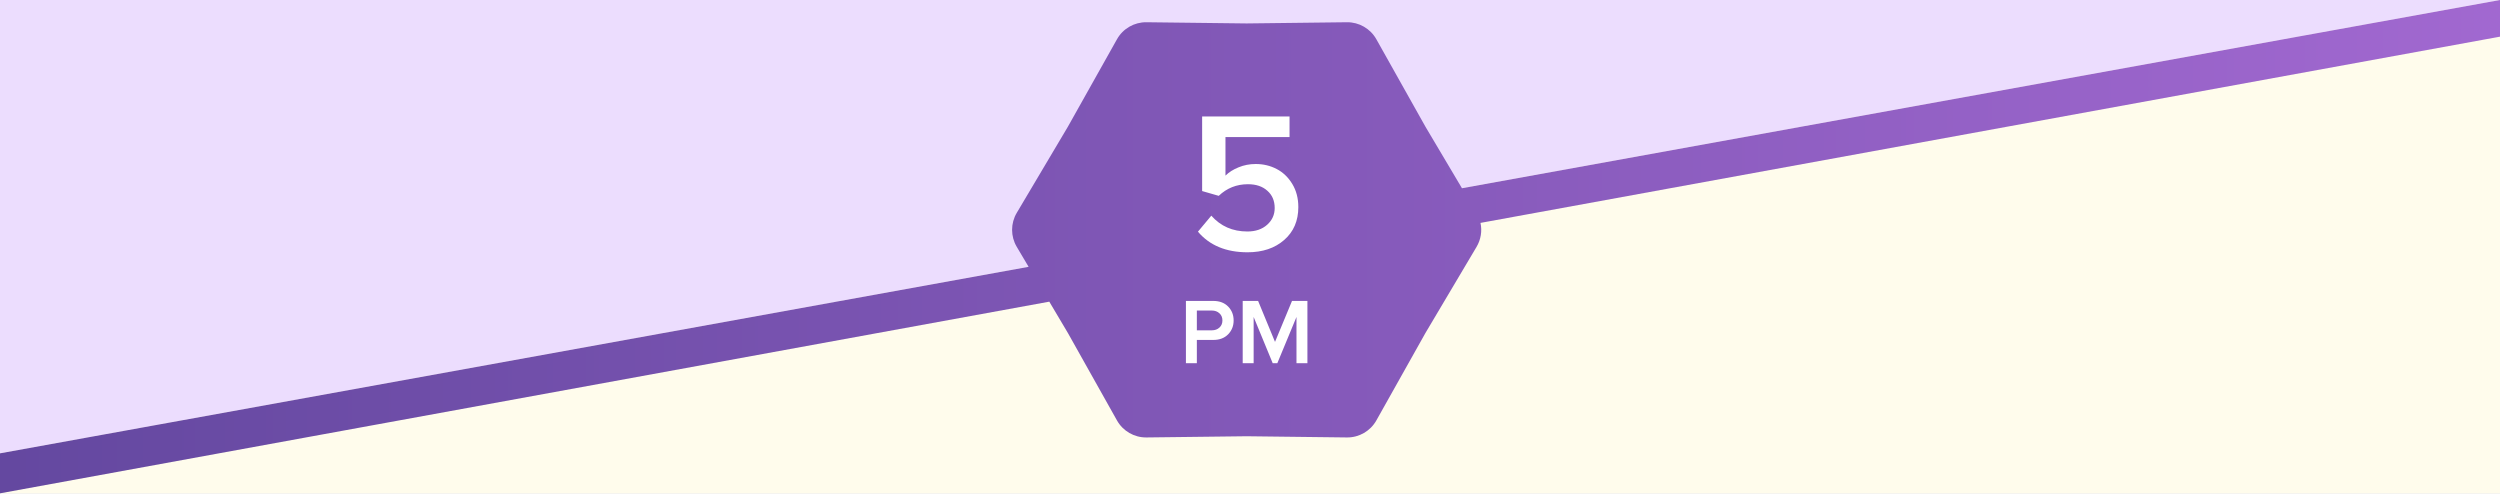
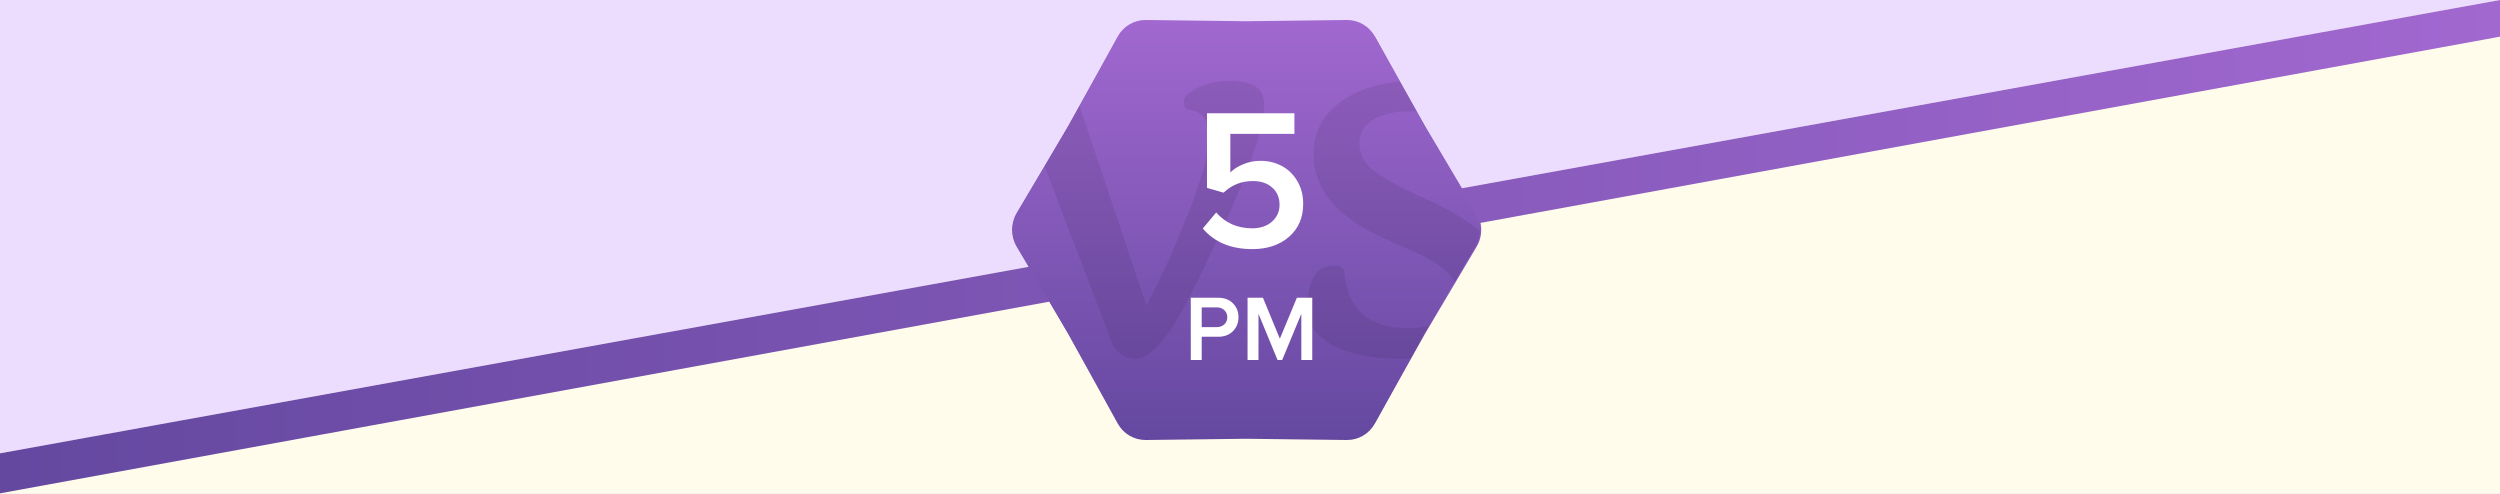
<svg xmlns="http://www.w3.org/2000/svg" width="375" height="74" viewBox="0 0 375 74" fill="none">
  <path d="M0 0H375V5.5L0 74V0Z" fill="#ECDDFE" />
-   <path d="M375 74L0 74L-5.24534e-07 68L375 0L375 74Z" fill="#FFFCEC" />
-   <path fill-rule="evenodd" clip-rule="evenodd" d="M154.291 40.022L0 68V74L157.394 45.249L160.188 49.957L167.547 63.066C168.443 64.661 170.138 65.64 171.967 65.618L187 65.437L202.033 65.618C203.862 65.64 205.557 64.661 206.453 63.066L213.812 49.957L221.485 37.029C222.137 35.931 222.334 34.645 222.076 33.434L375 5.5L375 0L219.295 28.235L213.812 18.997L206.453 5.888C205.557 4.293 203.862 3.314 202.033 3.336L187 3.517L171.967 3.336C170.138 3.314 168.443 4.293 167.547 5.888L160.188 18.997L152.515 31.925C151.581 33.498 151.581 35.456 152.515 37.029L154.291 40.022Z" fill="url(#paint0_linear)" />
-   <path d="M179.69 34.752L181.697 32.35C183.094 33.932 184.896 34.723 187.103 34.723C188.333 34.723 189.324 34.386 190.076 33.712C190.828 33.038 191.204 32.203 191.204 31.207C191.204 30.123 190.838 29.259 190.105 28.615C189.383 27.96 188.411 27.633 187.19 27.633C185.491 27.633 184.031 28.214 182.811 29.376L180.32 28.659V17.467H193.431V20.558H183.821V26.344C184.329 25.836 184.983 25.421 185.784 25.099C186.585 24.767 187.444 24.601 188.362 24.601C189.495 24.601 190.54 24.85 191.497 25.348C192.454 25.846 193.235 26.593 193.841 27.589C194.446 28.585 194.749 29.743 194.749 31.061C194.749 33.121 194.041 34.767 192.625 35.998C191.219 37.228 189.388 37.843 187.132 37.843C183.919 37.843 181.438 36.813 179.69 34.752ZM177.888 54.477V45.139H181.989C182.933 45.139 183.678 45.422 184.225 45.987C184.771 46.547 185.045 47.24 185.045 48.065C185.045 48.89 184.769 49.585 184.218 50.15C183.671 50.71 182.928 50.991 181.989 50.991H179.528V54.477H177.888ZM179.528 49.548H181.771C182.235 49.548 182.616 49.411 182.912 49.138C183.213 48.865 183.363 48.507 183.363 48.065C183.363 47.623 183.213 47.265 182.912 46.992C182.616 46.718 182.235 46.581 181.771 46.581H179.528V49.548ZM186.405 54.477V45.139H188.716L191.252 51.285L193.802 45.139H196.112V54.477H194.472V47.545L191.601 54.477H190.903L188.046 47.545V54.477H186.405Z" fill="white" />
+   <path d="M375 74H5.24534e-07L0 68L375 0V74Z" fill="#FFFCEC" />
+   <path fill-rule="evenodd" clip-rule="evenodd" d="M154.291 40.022L0 68V74L157.394 45.249L160.188 49.957L167.547 63.066C168.443 64.661 170.138 65.64 171.967 65.618L187 65.437L202.033 65.618C203.862 65.64 205.557 64.661 206.453 63.066L213.812 49.957L221.485 37.029C222.137 35.931 222.334 34.645 222.076 33.434L375 5.5V0L219.295 28.235L213.812 18.997L206.453 5.888C205.557 4.293 203.862 3.314 202.033 3.336L187 3.517L171.967 3.336C170.138 3.314 168.443 4.293 167.547 5.888L160.188 18.997L152.515 31.925C151.581 33.498 151.581 35.456 152.515 37.029L154.291 40.022Z" fill="url(#paint0_linear)" />
+   <path d="M160.276 18.843L152.534 32.107C151.671 33.586 151.671 35.415 152.534 36.893L160.276 50.157L167.668 63.548C168.513 65.079 170.132 66.021 171.88 66L186.944 65.815L202.007 66C203.756 66.021 205.374 65.079 206.219 63.548L213.611 50.157L221.353 36.893C222.216 35.415 222.216 33.586 221.353 32.107L213.611 18.843L206.219 5.452C205.374 3.921 203.756 2.979 202.007 3L186.944 3.185L171.88 3C170.132 2.979 168.513 3.921 167.668 5.452L160.276 18.843Z" fill="url(#paint1_linear)" />
+   <mask id="mask0" mask-type="alpha" maskUnits="userSpaceOnUse" x="151" y="3" width="71" height="63">
+     <path d="M160.276 18.843L152.534 32.107C151.671 33.585 151.671 35.414 152.534 36.893L160.276 50.157L167.668 63.548C168.513 65.079 170.132 66.021 171.88 65.999L186.944 65.815L202.007 65.999C203.756 66.021 205.374 65.079 206.219 63.548L213.611 50.157L221.353 36.893C222.216 35.414 222.216 33.585 221.353 32.107L213.611 18.843L206.219 5.452C205.374 3.921 203.756 2.979 202.007 3L186.944 3.185L171.88 3C170.132 2.979 168.513 3.921 167.668 5.452L160.276 18.843Z" fill="url(#paint2_linear)" />
+   </mask>
+   <g mask="url(#mask0)">
+     <path d="M166.838 51.518C159.353 31.955 155.499 21.859 155.274 21.231C155.05 20.581 154.815 19.986 154.569 19.448C154.008 18.191 153.504 17.563 153.056 17.563C152.765 17.563 152.44 17.597 152.081 17.664C151.723 17.731 151.431 17.608 151.207 17.294C150.983 16.98 150.871 16.587 150.871 16.116C150.871 15.645 151.084 15.163 151.51 14.669C151.958 14.175 152.507 13.749 153.157 13.39C154.569 12.56 155.689 12.145 156.518 12.145C157.347 12.145 158.008 12.168 158.501 12.212C158.994 12.257 159.454 12.426 159.88 12.717C160.776 13.3 161.527 14.557 162.132 16.486L171.98 45.898C173.549 42.735 174.714 40.312 175.476 38.629L177.56 33.716C180.07 27.524 181.325 23.172 181.325 20.659V20.222C181.325 19.1 181.067 18.214 180.552 17.563C180.059 16.913 179.174 16.52 177.896 16.385C177.672 16.026 177.56 15.656 177.56 15.275C177.56 14.871 177.773 14.478 178.199 14.097C178.647 13.693 179.207 13.345 179.88 13.054C181.269 12.448 182.782 12.145 184.417 12.145C186.076 12.145 187.353 12.403 188.249 12.919C189.168 13.413 189.627 14.4 189.627 15.88C189.627 19.021 187.499 25.269 183.241 34.625L180.182 41.052C178.076 45.315 176.485 48.209 175.409 49.734C173.482 52.449 171.79 53.806 170.333 53.806C169.28 53.806 168.339 53.391 167.51 52.561C167.218 52.27 166.994 51.922 166.838 51.518Z" fill="black" fill-opacity="0.08" />
+     <path d="M218.905 24.092C218.905 20.637 217.471 18.348 214.602 17.227C213.684 16.868 212.686 16.688 211.611 16.688C210.557 16.688 209.571 16.778 208.653 16.957C207.756 17.137 206.961 17.417 206.266 17.799C204.698 18.651 203.913 19.874 203.913 21.467C203.913 22.992 204.563 24.316 205.863 25.438C207.297 26.627 209.964 28.096 213.863 29.846C217.762 31.574 220.765 33.469 222.871 35.533C225 37.575 226.065 39.931 226.065 42.6C226.065 45.606 224.832 48.142 222.367 50.206C219.476 52.606 215.476 53.806 210.367 53.806C204.115 53.806 199.79 52.471 197.392 49.802C196.563 48.859 196.149 47.659 196.149 46.201C196.149 42.679 197.011 40.626 198.737 40.043C199.163 39.908 199.566 39.841 199.947 39.841C201 39.841 201.571 40.166 201.661 40.817C202.154 46.425 205.291 49.23 211.073 49.23C214.546 49.23 216.866 48.254 218.031 46.302C218.412 45.674 218.602 44.911 218.602 44.014C218.602 43.116 218.311 42.297 217.728 41.557C217.168 40.817 216.384 40.132 215.375 39.504C214.367 38.854 213.168 38.225 211.779 37.62L207.308 35.601C200.451 32.46 197.022 28.287 197.022 23.082C197.022 19.717 198.513 17.025 201.493 15.006C204.317 13.099 207.958 12.145 212.417 12.145C218.468 12.145 222.233 13.458 223.712 16.082C224.093 16.756 224.283 17.496 224.283 18.303C224.283 19.111 224.238 19.84 224.149 20.491C224.059 21.119 223.947 21.691 223.812 22.207C223.588 23.194 223.331 23.89 223.039 24.294C222.457 24.72 221.616 24.933 220.518 24.933C219.443 24.933 218.905 24.652 218.905 24.092Z" fill="black" fill-opacity="0.08" />
+   </g>
+   <path d="M180.418 34.275L182.425 31.873C183.822 33.455 185.624 34.246 187.831 34.246C189.061 34.246 190.052 33.909 190.804 33.235C191.556 32.562 191.932 31.727 191.932 30.73C191.932 29.646 191.566 28.782 190.833 28.138C190.111 27.483 189.139 27.156 187.918 27.156C186.219 27.156 184.759 27.737 183.539 28.899L181.048 28.182V16.99H194.159V20.081H184.549V25.867C185.057 25.359 185.711 24.944 186.512 24.622C187.313 24.29 188.172 24.124 189.09 24.124C190.223 24.124 191.268 24.373 192.225 24.871C193.182 25.369 193.963 26.116 194.569 27.112C195.174 28.108 195.477 29.266 195.477 30.584C195.477 32.645 194.769 34.29 193.353 35.52C191.947 36.751 190.116 37.366 187.86 37.366C184.647 37.366 182.166 36.336 180.418 34.275ZM178.616 54V44.662H182.717C183.661 44.662 184.406 44.945 184.953 45.51C185.499 46.07 185.773 46.763 185.773 47.588C185.773 48.413 185.497 49.108 184.946 49.673C184.399 50.233 183.656 50.514 182.717 50.514H180.256V54H178.616ZM180.256 49.071H182.499C182.963 49.071 183.344 48.935 183.64 48.661C183.941 48.388 184.091 48.03 184.091 47.588C184.091 47.146 183.941 46.788 183.64 46.515C183.344 46.241 182.963 46.105 182.499 46.105H180.256V49.071ZM187.133 54V44.662H189.444L191.98 50.808L194.53 44.662H196.84V54H195.2V47.068L192.329 54H191.631L188.774 47.068V54H187.133Z" fill="white" />
  <defs>
-     <linearGradient id="paint0_linear" x1="0" y1="37" x2="375" y2="37" gradientUnits="userSpaceOnUse">
+     <linearGradient id="paint0_linear" x1="-1.397e-06" y1="37" x2="375" y2="37" gradientUnits="userSpaceOnUse">
+       <stop stop-color="#6448A0" />
+       <stop offset="1" stop-color="#A168D0" />
+     </linearGradient>
+     <linearGradient id="paint1_linear" x1="186.944" y1="66" x2="186.944" y2="3" gradientUnits="userSpaceOnUse">
+       <stop stop-color="#6448A0" />
+       <stop offset="1" stop-color="#A168D0" />
+     </linearGradient>
+     <linearGradient id="paint2_linear" x1="186.944" y1="66" x2="186.944" y2="3" gradientUnits="userSpaceOnUse">
      <stop stop-color="#6448A0" />
      <stop offset="1" stop-color="#A168D0" />
    </linearGradient>
  </defs>
</svg>
